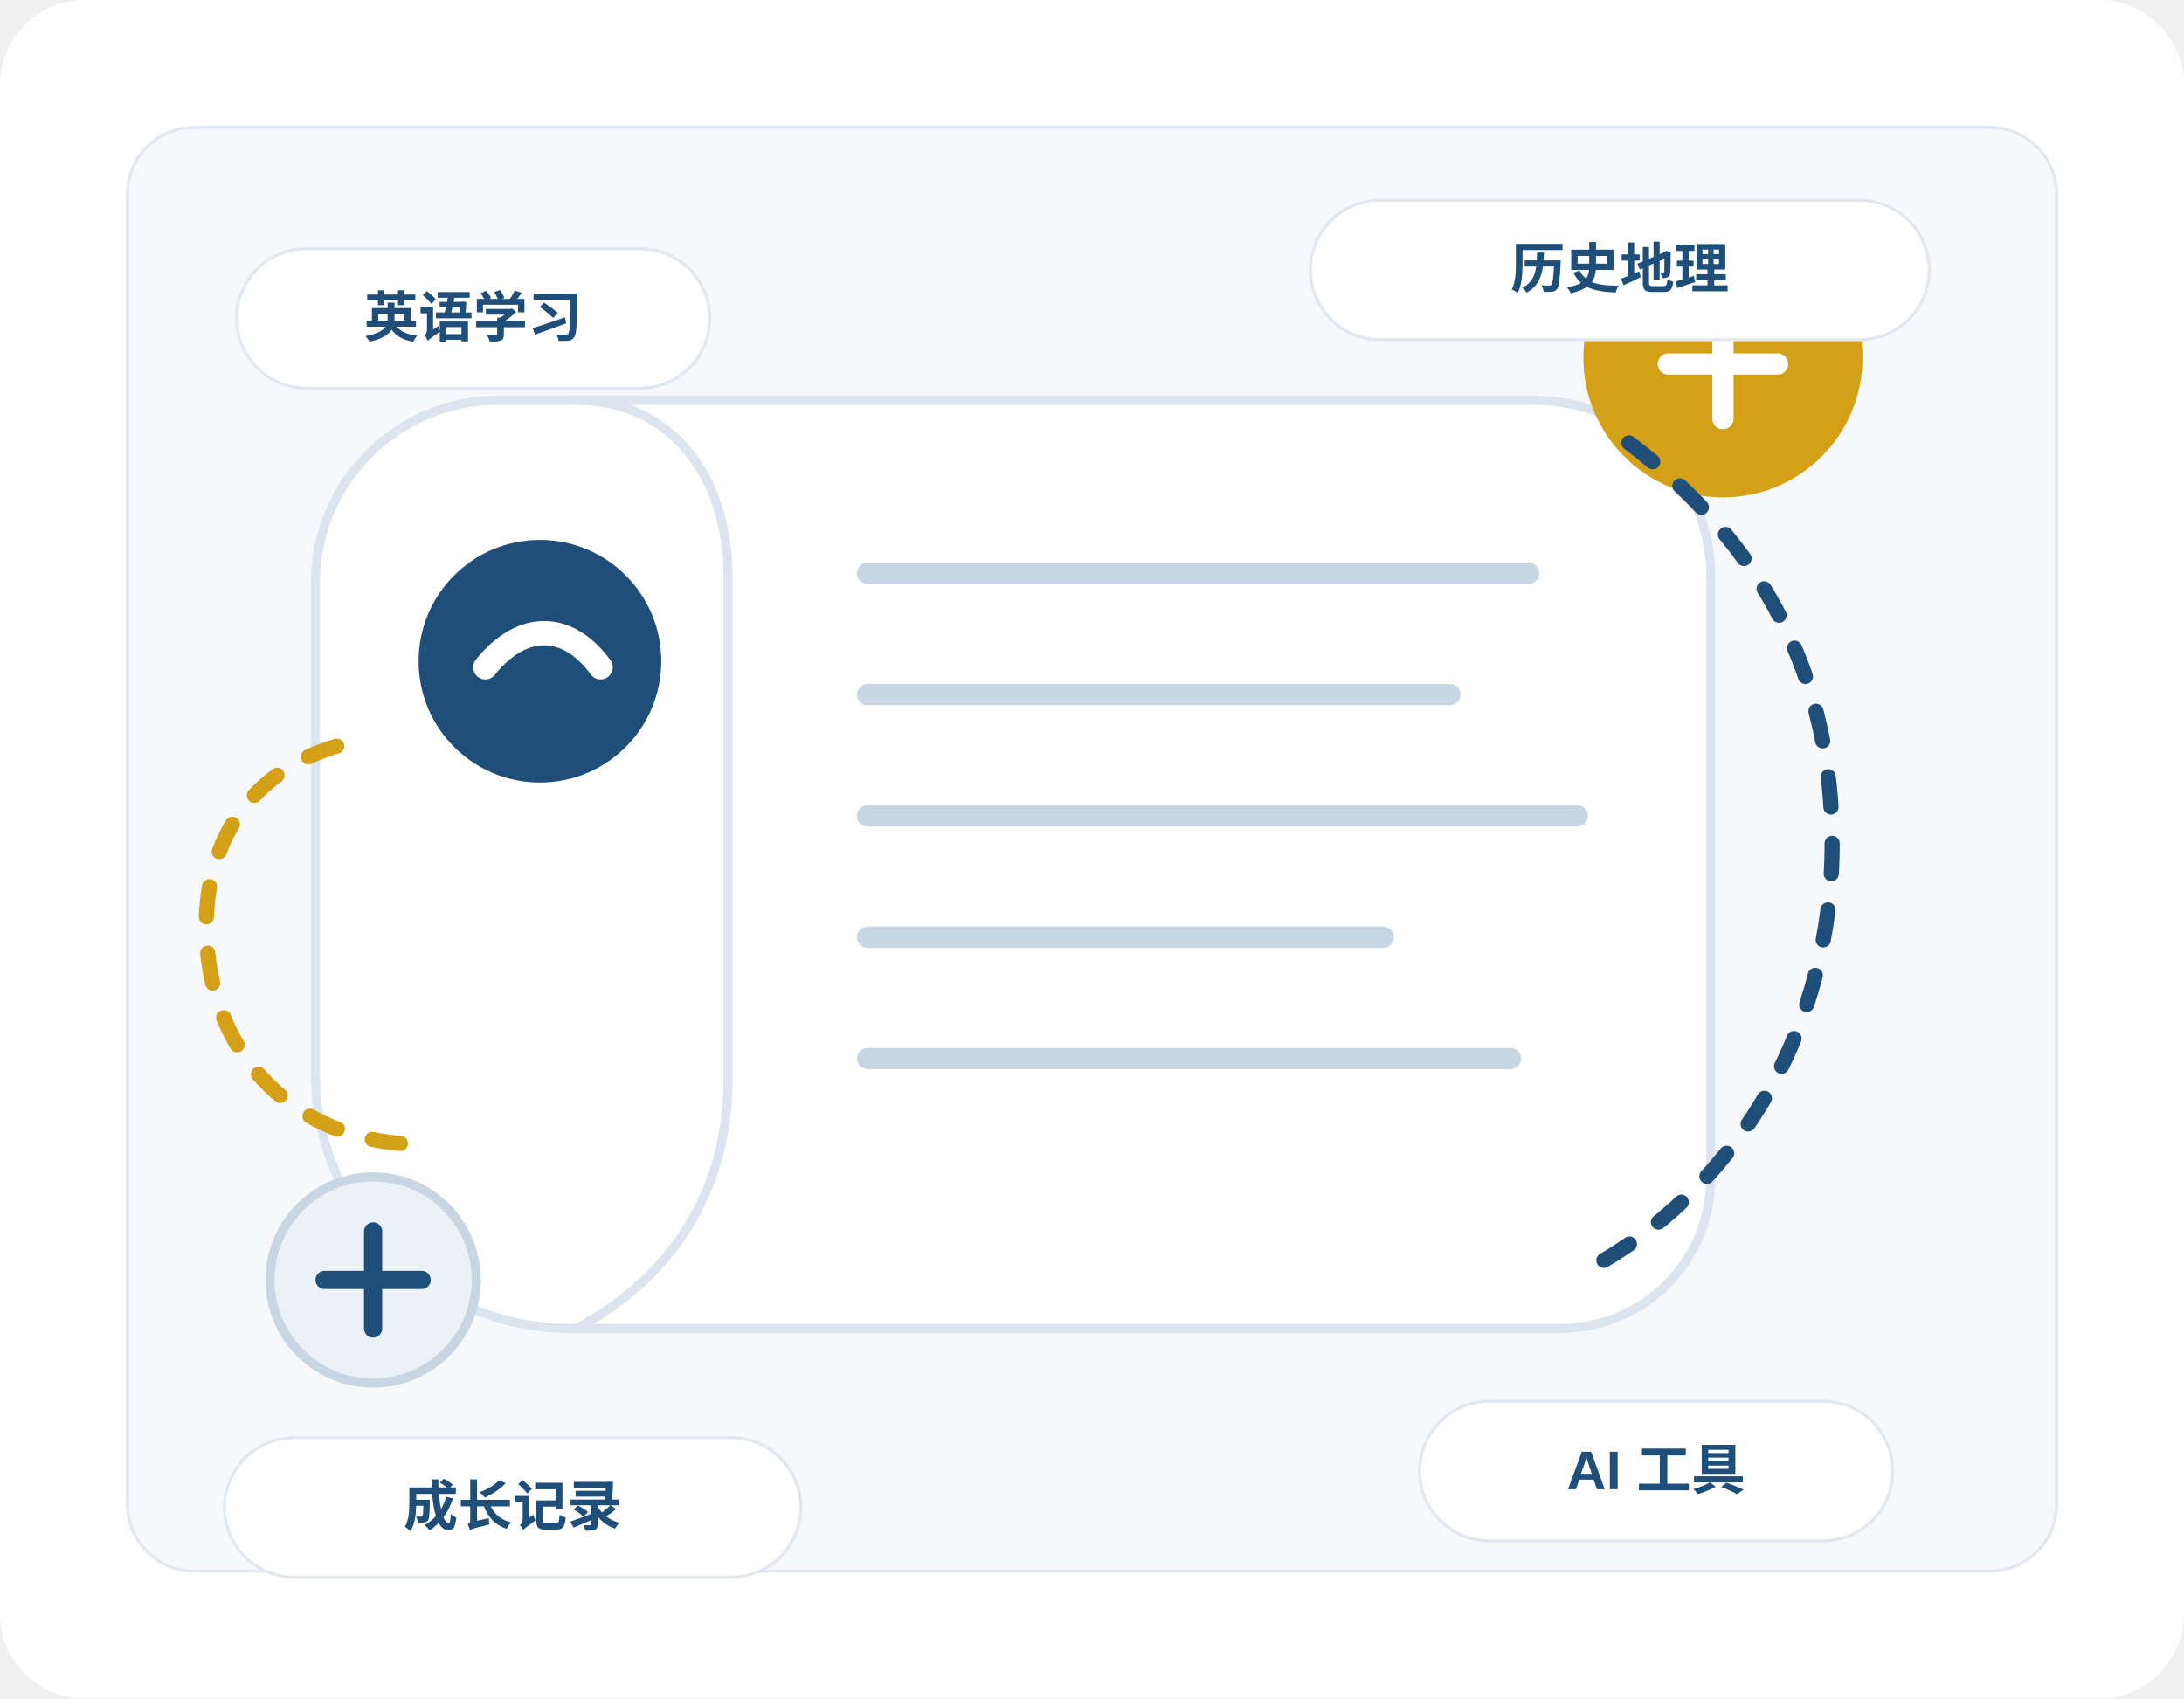
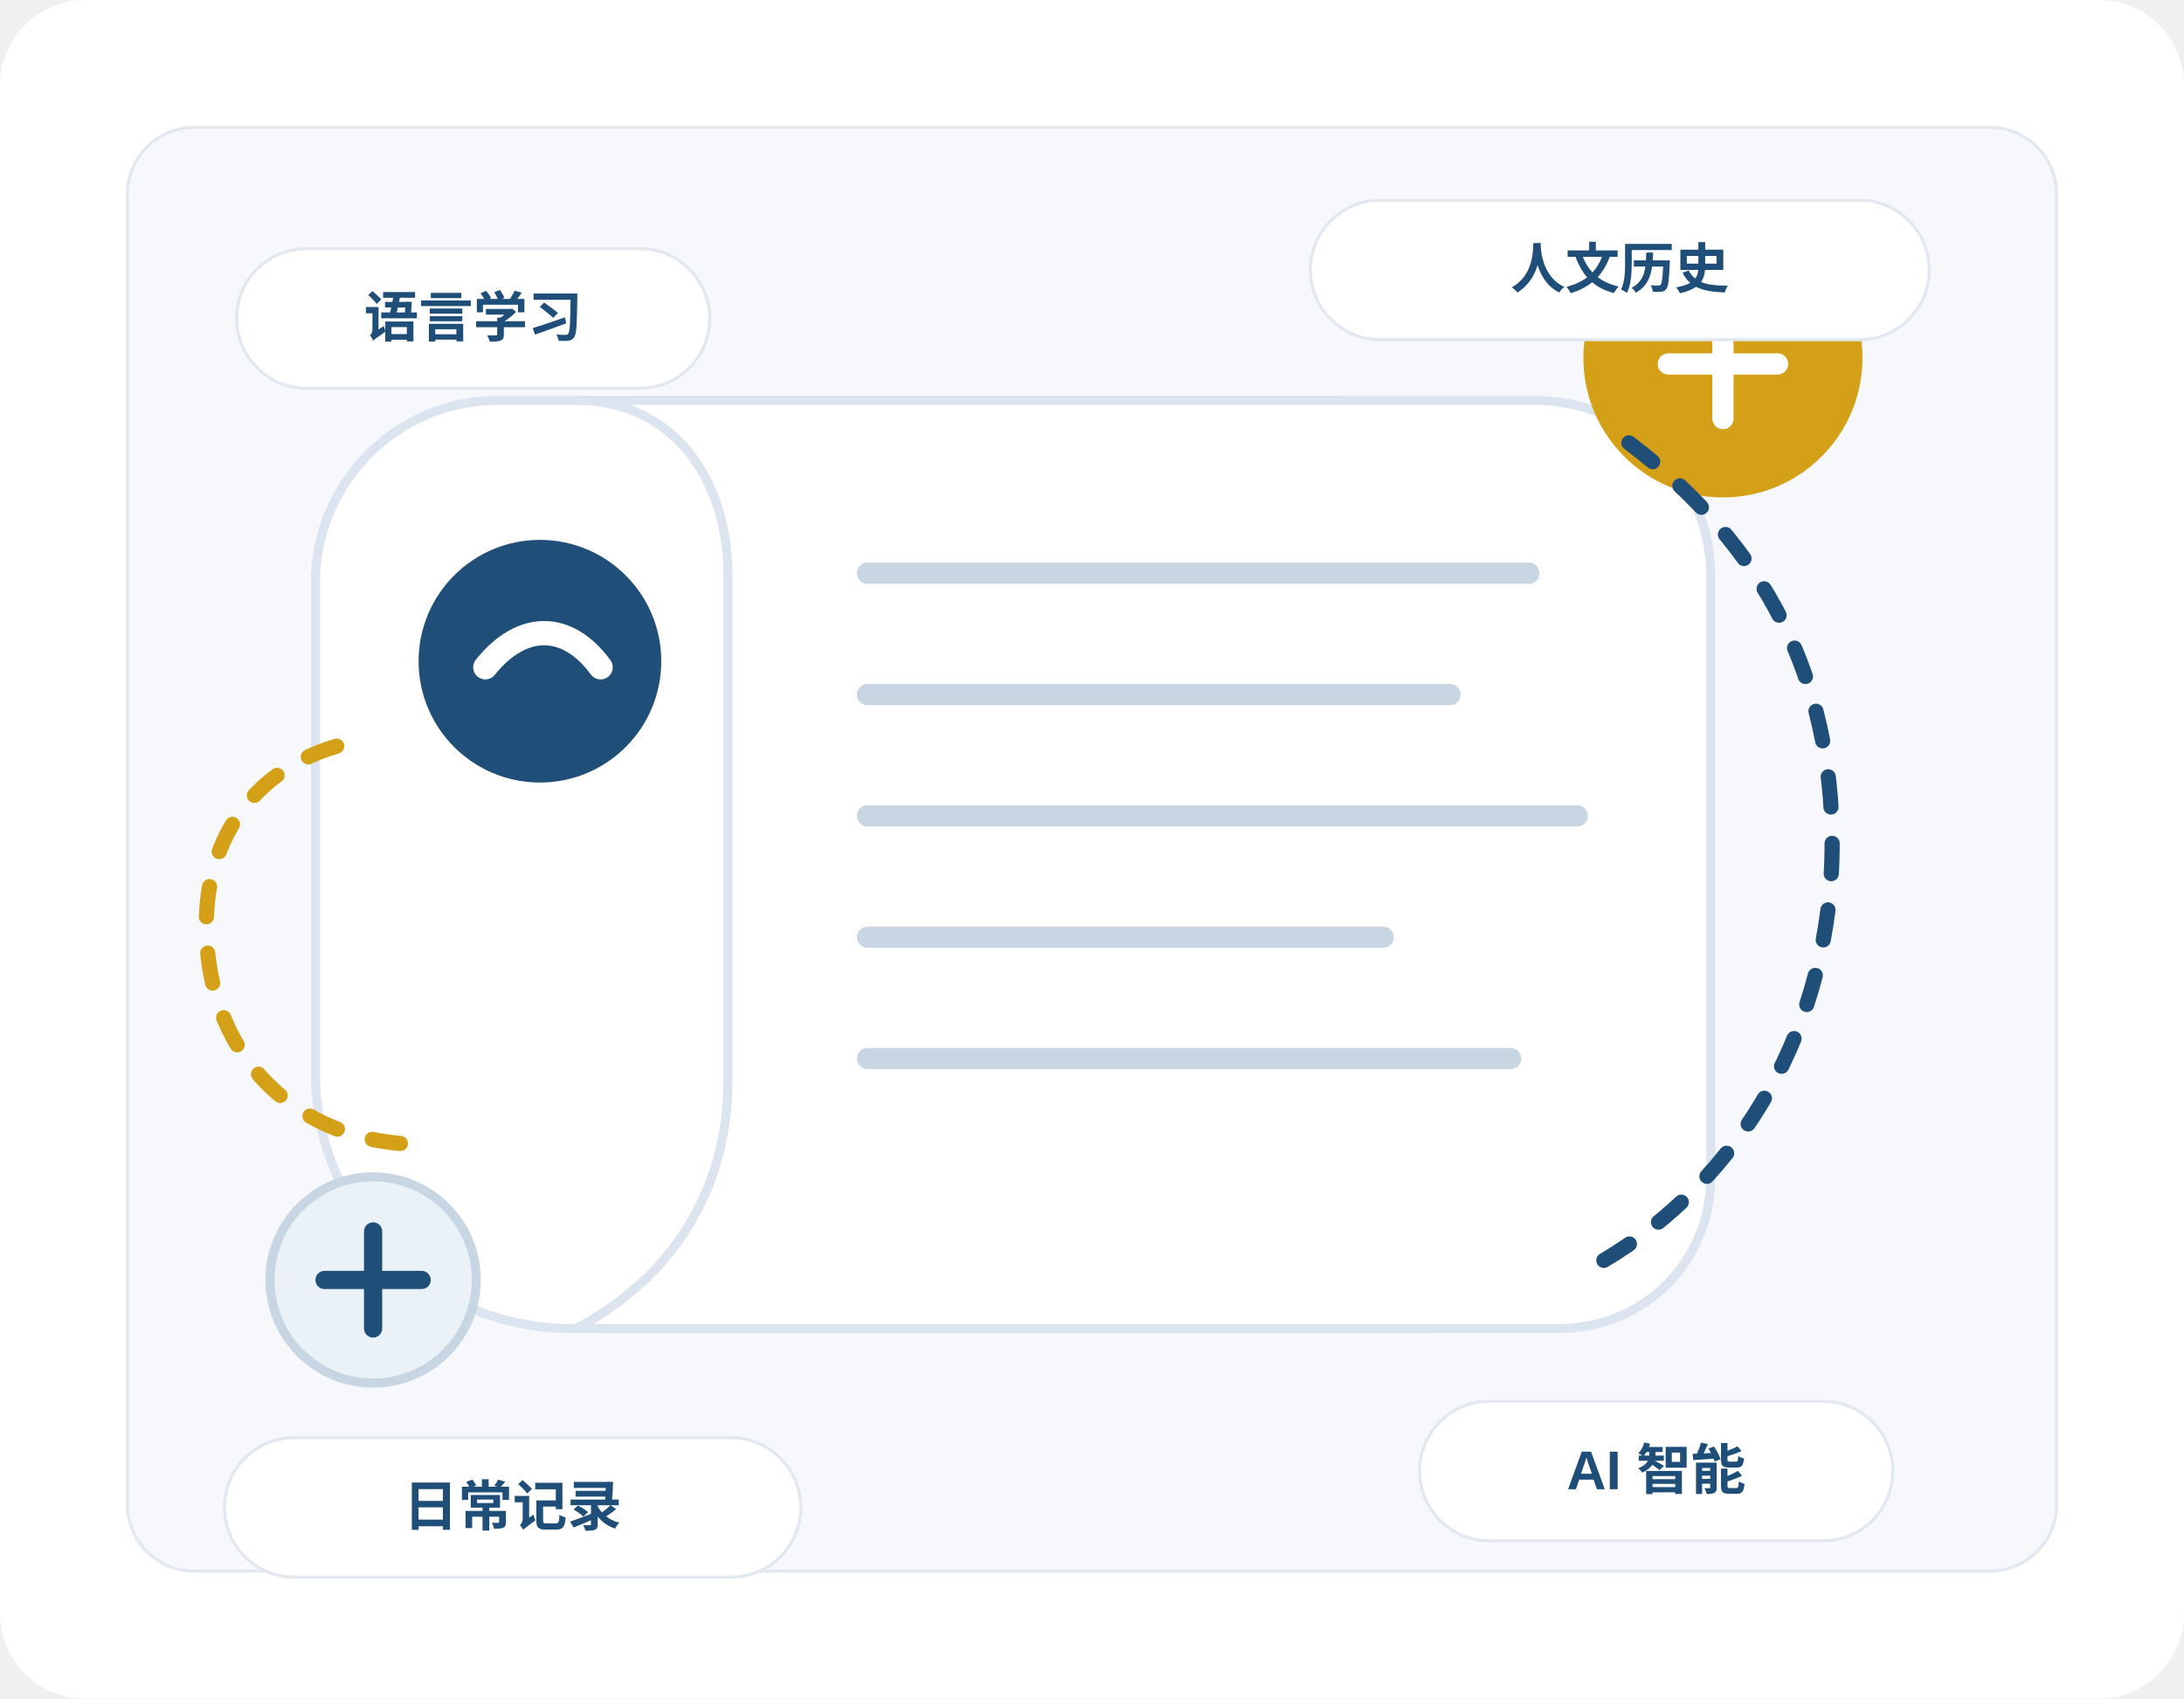
<svg xmlns="http://www.w3.org/2000/svg" width="720" height="560" viewBox="0 0 720 560" fill="none" role="img" aria-labelledby="title desc">
  <rect width="720" height="560" rx="28" fill="#FFFFFF" />
  <rect x="42" y="42" width="636" height="476" rx="22" fill="#F6F8FB" stroke="#E2E8F0" />
  <path d="M164 132H438C470 132 496 158 496 190V414C496 427 485 438 472 438H188C142 438 104 400 104 354V192C104 159 131 132 164 132Z" fill="#FFFFFF" stroke="#DCE5EF" stroke-width="3" />
  <path d="M190 132H506C538 132 564 158 564 190V388C564 416 542 438 514 438H190C222 421 240 392 240 356V190C240 158 222 132 190 132Z" fill="#FFFFFF" stroke="#DCE5EF" stroke-width="3" />
  <path d="M286 189H504" stroke="#C8D6E3" stroke-width="7" stroke-linecap="round" />
  <path d="M286 229H478" stroke="#C8D6E3" stroke-width="7" stroke-linecap="round" />
  <path d="M286 269H520" stroke="#C8D6E3" stroke-width="7" stroke-linecap="round" />
  <path d="M286 309H456" stroke="#C8D6E3" stroke-width="7" stroke-linecap="round" />
  <path d="M286 349H498" stroke="#C8D6E3" stroke-width="7" stroke-linecap="round" />
  <circle cx="178" cy="218" r="40" fill="#1F4E79" />
  <path d="M160 220C172 205 187 205 198 220" stroke="#FFFFFF" stroke-width="8" stroke-linecap="round" />
  <circle cx="568" cy="118" r="46" fill="#D4A017" />
  <path d="M550 120H586" stroke="#FFFFFF" stroke-width="7" stroke-linecap="round" />
  <path d="M568 102V138" stroke="#FFFFFF" stroke-width="7" stroke-linecap="round" />
  <circle cx="123" cy="422" r="34" fill="#EAF1F7" stroke="#C8D6E3" stroke-width="3" />
  <path d="M107 422H139" stroke="#1F4E79" stroke-width="6" stroke-linecap="round" />
  <path d="M123 406V438" stroke="#1F4E79" stroke-width="6" stroke-linecap="round" />
  <path d="M111 246C84 254 68 276 68 305C68 347 96 374 132 377" stroke="#D4A017" stroke-width="5" stroke-linecap="round" stroke-dasharray="10 12" />
  <path d="M537 146C582 180 604 224 604 278C604 338 574 389 528 416" stroke="#1F4E79" stroke-width="5" stroke-linecap="round" stroke-dasharray="10 12" />
  <rect x="78" y="82" width="156" height="46" rx="23" fill="#FFFFFF" stroke="#E2E8F0" />
-   <text x="156" y="111" text-anchor="middle" fill="#1F4E79" font-family="Arial, 'Microsoft YaHei', sans-serif" font-size="18" font-weight="700">英语学习</text>
+   <text x="156" y="111" text-anchor="middle" fill="#1F4E79" font-family="Arial, 'Microsoft YaHei', sans-serif" font-size="18" font-weight="700">语言学习</text>
  <rect x="468" y="462" width="156" height="46" rx="23" fill="#FFFFFF" stroke="#E2E8F0" />
-   <text x="546" y="491" text-anchor="middle" fill="#1F4E79" font-family="Arial, 'Microsoft YaHei', sans-serif" font-size="18" font-weight="700">AI 工具</text>
+   <text x="546" y="491" text-anchor="middle" fill="#1F4E79" font-family="Arial, 'Microsoft YaHei', sans-serif" font-size="18" font-weight="700">AI 智能</text>
  <rect x="74" y="474" width="190" height="46" rx="23" fill="#FFFFFF" stroke="#E2E8F0" />
-   <text x="169" y="503" text-anchor="middle" fill="#1F4E79" font-family="Arial, 'Microsoft YaHei', sans-serif" font-size="18" font-weight="700">成长记录</text>
+   <text x="169" y="503" text-anchor="middle" fill="#1F4E79" font-family="Arial, 'Microsoft YaHei', sans-serif" font-size="18" font-weight="700">日常记录</text>
  <rect x="432" y="66" width="204" height="46" rx="23" fill="#FFFFFF" stroke="#E2E8F0" />
-   <text x="534" y="95" text-anchor="middle" fill="#1F4E79" font-family="Arial, 'Microsoft YaHei', sans-serif" font-size="18" font-weight="700">历史地理</text>
+   <text x="534" y="95" text-anchor="middle" fill="#1F4E79" font-family="Arial, 'Microsoft YaHei', sans-serif" font-size="18" font-weight="700">人文历史</text>
</svg>
